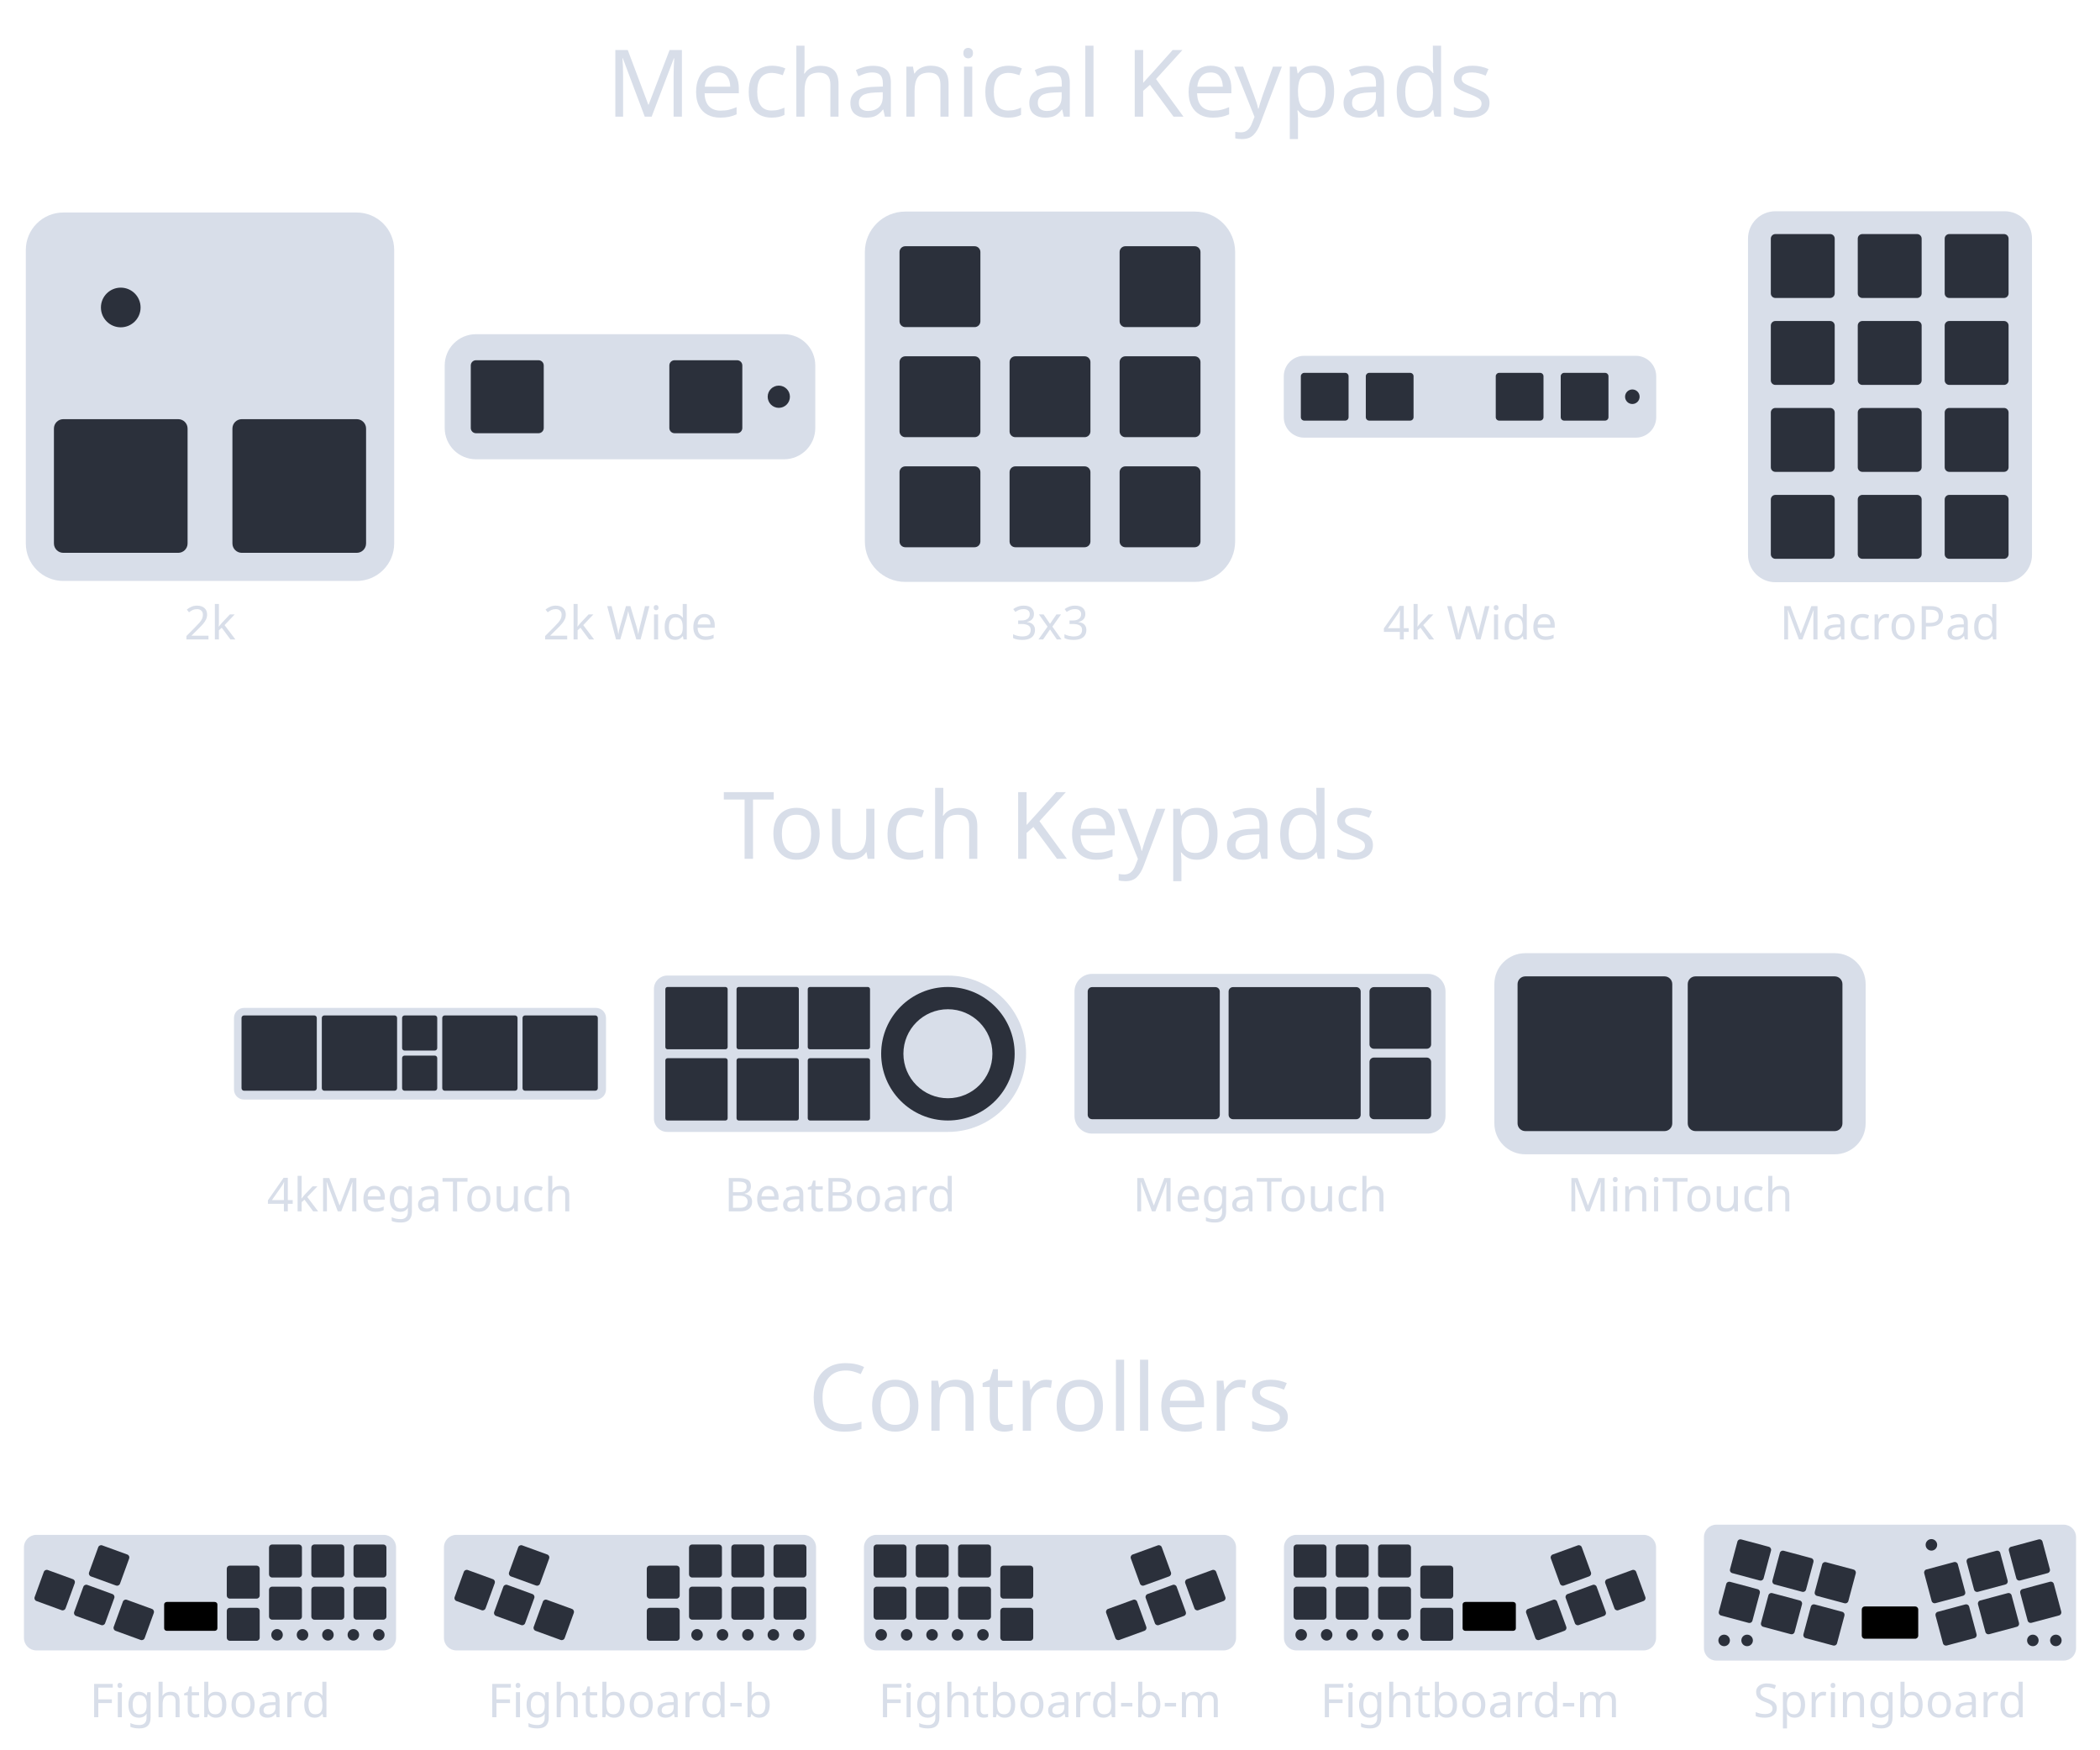
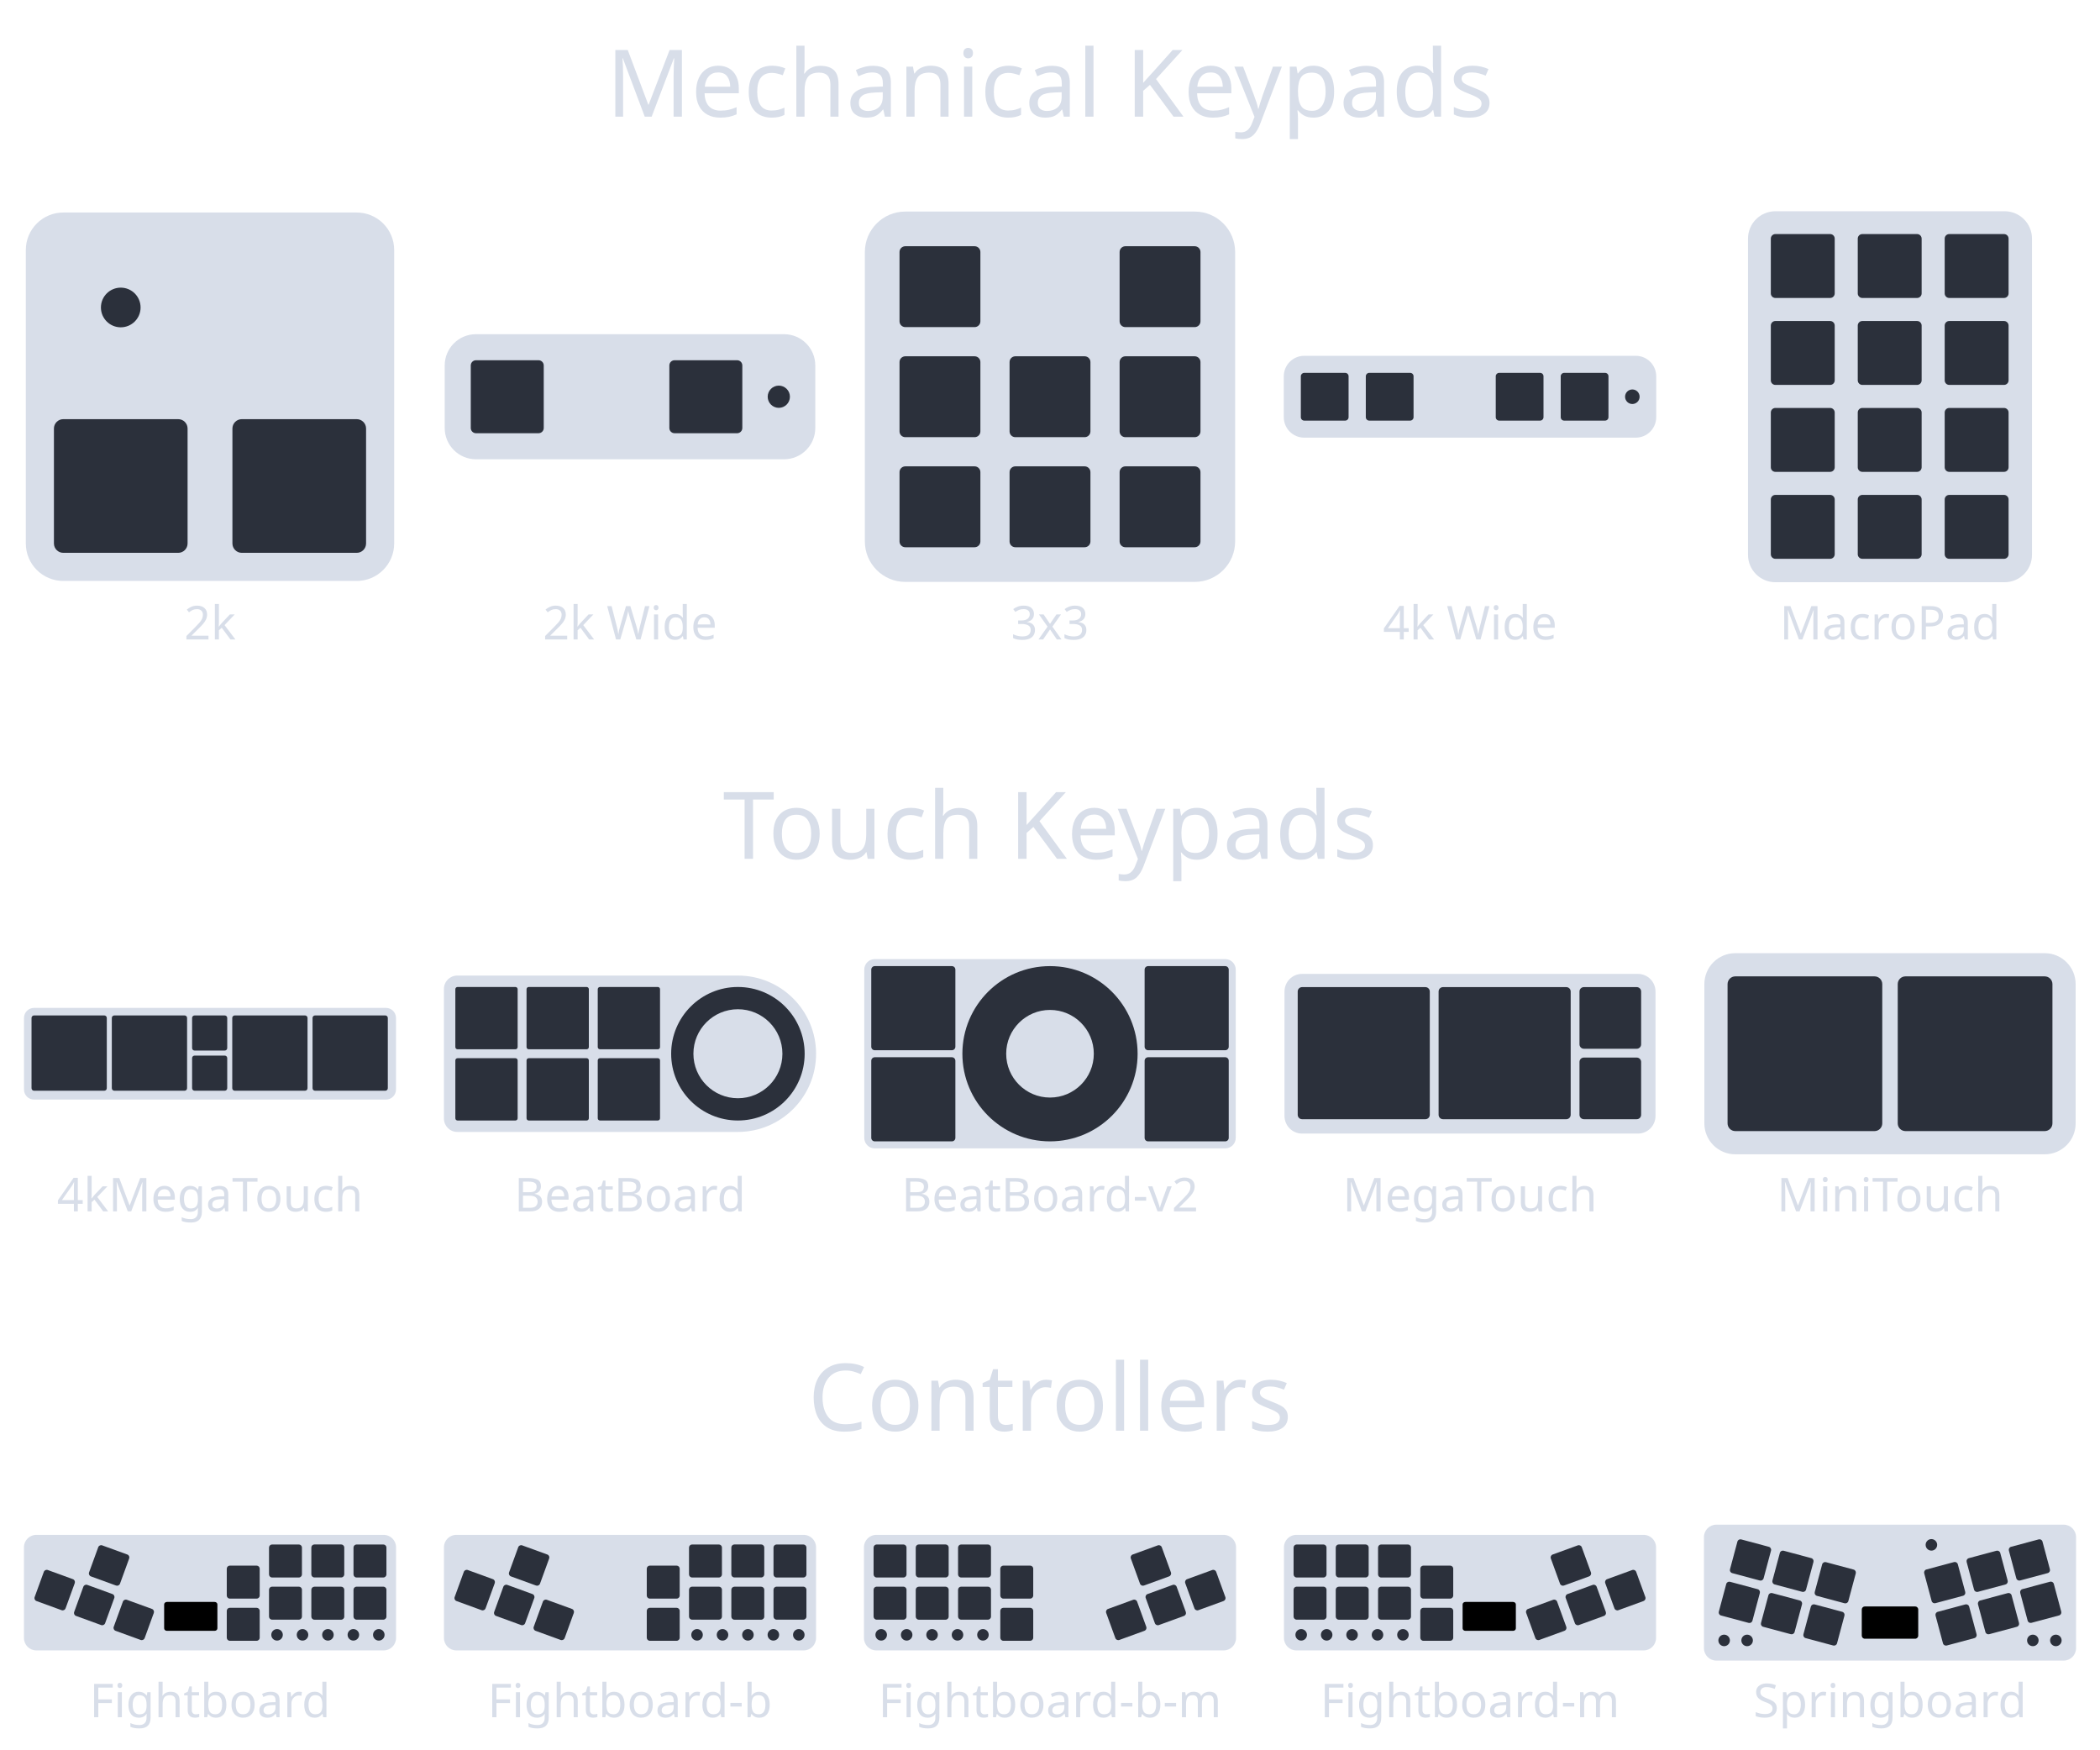
<svg xmlns="http://www.w3.org/2000/svg" viewBox="0 0 900 749.837" width="900" height="749.837">
  <text x="450" y="50" font-family="Nunito, sans-serif" font-size="40" fill="#d8dee9" text-anchor="middle">Mechanical Keypads</text>
  <g transform="translate(10.0023,90) scale(1.06245)">
    <g transform="translate(-0,-0)">
      <g transform="translate(1,1)">
        <rect x="0" y="0" width="148.591" height="148.595" rx="15.118" ry="15.118" style="fill:#d8dee9;stroke:none" />
      </g>
      <g transform="translate(1,1)">
        <rect x="11.339" y="83.343" width="53.913" height="53.913" rx="3.78" ry="3.78" style="fill:#2b303b;stroke:none" />
        <rect x="83.339" y="83.343" width="53.913" height="53.913" rx="3.78" ry="3.78" style="fill:#2b303b;stroke:none" />
        <circle cx="38.295" cy="38.3" r="8" style="fill:#2b303b;stroke:none" />
      </g>
    </g>
  </g>
  <text x="90" y="274" font-family="Nunito, sans-serif" font-size="20" fill="#d8dee9" text-anchor="middle">2k</text>
  <g transform="translate(190,142.607) scale(0.591007)">
    <g transform="translate(-0,-0)">
      <rect x="1" y="1" width="268.724" height="90.7" rx="22.677" ry="22.677" style="fill:#d8dee9;stroke:none" />
      <g>
        <rect x="19.898" y="19.89" width="52.913" height="52.92" rx="3.78" ry="3.78" style="fill:#2b303b;stroke:none" />
        <rect x="163.897" y="19.89" width="52.914" height="52.92" rx="3.78" ry="3.78" style="fill:#2b303b;stroke:none" />
        <ellipse rx="8.059" ry="8.059" cx="243.268" cy="46.35" style="fill:#2b303b;stroke:none" />
      </g>
    </g>
  </g>
  <text x="270" y="274" font-family="Nunito, sans-serif" font-size="20" fill="#d8dee9" text-anchor="middle">2k Wide</text>
  <g transform="translate(370,90) scale(2.47566)">
    <g transform="translate(-0,-0)">
      <rect x="29.525" y="64.73" width="64.1" height="64.1" ry="7" transform="translate(-29.2602,-64.46494)" style="fill:#d8dee9;stroke:none" />
      <g transform="translate(-29.2602,-64.46494)">
        <rect x="35.525" y="70.73" width="14" height="14" rx="1" ry="1" style="fill:#2b303b;stroke:none" />
        <rect x="73.625" y="70.73" width="14" height="14" rx="1" ry="1" style="fill:#2b303b;stroke:none" />
        <rect x="35.525" y="89.78" width="14" height="14" rx="1" ry="1" style="fill:#2b303b;stroke:none" />
        <rect x="54.575" y="89.78" width="14" height="14" rx="1" ry="1" style="fill:#2b303b;stroke:none" />
        <rect x="73.625" y="89.78" width="14" height="14" rx="1" ry="1" style="fill:#2b303b;stroke:none" />
        <rect x="35.525" y="108.83" width="14" height="14" rx="1" ry="1" style="fill:#2b303b;stroke:none" />
        <rect x="54.575" y="108.83" width="14" height="14" rx="1" ry="1" style="fill:#2b303b;stroke:none" />
        <rect x="73.625" y="108.83" width="14" height="14" rx="1" ry="1" style="fill:#2b303b;stroke:none" />
      </g>
    </g>
  </g>
  <text x="450" y="274" font-family="Nunito, sans-serif" font-size="20" fill="#d8dee9" text-anchor="middle">3x3</text>
  <g transform="translate(550,152.268) scale(0.386731)">
    <g transform="translate(-0,-0)">
      <rect x="0.5" y="0.5" width="412.724" height="90.7" rx="22.677" ry="22.677" style="fill:#d8dee9;stroke:none" />
      <g>
        <rect x="19.398" y="19.39" width="52.913" height="52.92" rx="3.78" ry="3.78" style="fill:#2b303b;stroke:none" />
        <rect x="91.398" y="19.39" width="52.913" height="52.92" rx="3.78" ry="3.78" style="fill:#2b303b;stroke:none" />
        <rect x="235.397" y="19.39" width="52.914" height="52.92" rx="3.78" ry="3.78" style="fill:#2b303b;stroke:none" />
        <rect x="307.397" y="19.39" width="52.914" height="52.92" rx="3.78" ry="3.78" style="fill:#2b303b;stroke:none" />
        <ellipse rx="8.059" ry="8.059" cx="386.768" cy="45.85" style="fill:#2b303b;stroke:none" />
      </g>
    </g>
  </g>
  <text x="630" y="274" font-family="Nunito, sans-serif" font-size="20" fill="#d8dee9" text-anchor="middle">4k Wide</text>
  <g transform="translate(748.628,90) scale(0.517456)">
    <g transform="translate(-0,-0)">
      <rect x="1" y="1" width="235.208" height="307.205" rx="22.677" ry="22.677" style="fill:#d8dee9;stroke:none" />
      <g transform="translate(0.5,0.5)">
        <rect x="19.397" y="19.398" width="52.913" height="52.917" rx="3.78" ry="3.78" style="fill:#2b303b;stroke:none" />
        <rect x="91.397" y="19.398" width="52.913" height="52.917" rx="3.78" ry="3.78" style="fill:#2b303b;stroke:none" />
        <rect x="163.397" y="19.398" width="52.913" height="52.917" rx="3.78" ry="3.78" style="fill:#2b303b;stroke:none" />
        <rect x="19.397" y="91.395" width="52.913" height="52.92" rx="3.78" ry="3.78" style="fill:#2b303b;stroke:none" />
        <rect x="91.397" y="91.395" width="52.913" height="52.92" rx="3.78" ry="3.78" style="fill:#2b303b;stroke:none" />
        <rect x="163.397" y="91.395" width="52.913" height="52.92" rx="3.78" ry="3.78" style="fill:#2b303b;stroke:none" />
        <rect x="19.397" y="163.395" width="52.913" height="52.92" rx="3.78" ry="3.78" style="fill:#2b303b;stroke:none" />
        <rect x="91.397" y="163.395" width="52.913" height="52.92" rx="3.78" ry="3.78" style="fill:#2b303b;stroke:none" />
        <rect x="163.397" y="163.395" width="52.913" height="52.92" rx="3.78" ry="3.78" style="fill:#2b303b;stroke:none" />
        <rect x="19.397" y="235.395" width="52.913" height="52.92" rx="3.78" ry="3.78" style="fill:#2b303b;stroke:none" />
        <rect x="91.397" y="235.395" width="52.913" height="52.92" rx="3.78" ry="3.78" style="fill:#2b303b;stroke:none" />
        <rect x="163.397" y="235.395" width="52.913" height="52.92" rx="3.78" ry="3.78" style="fill:#2b303b;stroke:none" />
      </g>
    </g>
  </g>
  <text x="810" y="274" font-family="Nunito, sans-serif" font-size="20" fill="#d8dee9" text-anchor="middle">MacroPad</text>
  <text x="450" y="368" font-family="Nunito, sans-serif" font-size="40" fill="#d8dee9" text-anchor="middle">Touch Keypads</text>
-   <g transform="translate(100,431.607) scale(0.28451)">
+   <g transform="translate(10,431.607) scale(0.28451)">
    <g transform="translate(-0,-0)">
      <g transform="translate(69.0315,-1053.49)">
        <rect x="-68.032" y="1054.49" width="560.37" height="138.06" rx="15.118" ry="15.118" style="fill:#d8dee9;stroke:none" />
        <rect x="-56.693" y="1065.83" width="113.386" height="113.38" rx="3.78" ry="3.78" style="fill:#2b303b;stroke:none" />
        <rect x="64.252" y="1065.83" width="113.386" height="113.38" rx="3.78" ry="3.78" style="fill:#2b303b;stroke:none" />
        <rect x="185.197" y="1065.83" width="52.913" height="52.91" rx="3.78" ry="3.78" style="fill:#2b303b;stroke:none" />
        <rect x="185.197" y="1126.3" width="52.913" height="52.91" rx="3.78" ry="3.78" style="fill:#2b303b;stroke:none" />
        <rect x="314.7" y="12.34" width="113.386" height="113.38" rx="3.78" ry="3.78" transform="translate(-69.0315,1053.49)" style="fill:#2b303b;stroke:none" />
        <rect x="435.645" y="12.34" width="113.386" height="113.38" rx="3.78" ry="3.78" transform="translate(-69.0315,1053.49)" style="fill:#2b303b;stroke:none" />
      </g>
    </g>
  </g>
-   <text x="180" y="519.062" font-family="Nunito, sans-serif" font-size="20" fill="#d8dee9" text-anchor="middle">4kMegaTouch</text>
-   <g transform="translate(280,417.778) scale(0.252294)">
+   <text x="90" y="519.062" font-family="Nunito, sans-serif" font-size="20" fill="#d8dee9" text-anchor="middle">4kMegaTouch</text>
+   <g transform="translate(190,417.778) scale(0.252294)">
    <g transform="translate(-0,-0)">
      <path x="0" y="0" width="632.181" height="265.567" rx="0" ry="0" d="M 22.677,0 H 499.397 A 132.784,132.784 45 0 1 632.181,132.784 132.783,132.783 135 0 1 499.398,265.567 H 22.677 A 22.677,22.677 45 0 1 0,242.89 V 22.677 A 22.677,22.677 135 0 1 22.677,0 Z" transform="translate(1,1)" style="fill:#d8dee9;stroke:none" />
      <g>
        <rect x="20.398" y="20.398" width="105.827" height="105.827" rx="3.78" ry="3.78" style="fill:#2b303b;stroke:none" />
        <rect x="141.343" y="20.398" width="105.827" height="105.827" rx="3.78" ry="3.78" style="fill:#2b303b;stroke:none" />
        <rect x="262.288" y="20.398" width="105.827" height="105.827" rx="3.78" ry="3.78" style="fill:#2b303b;stroke:none" />
        <rect x="262.288" y="141.343" width="105.827" height="105.827" rx="3.78" ry="3.78" style="fill:#2b303b;stroke:none" />
        <rect x="141.343" y="141.343" width="105.827" height="105.827" rx="3.78" ry="3.78" style="fill:#2b303b;stroke:none" />
        <rect x="20.398" y="141.343" width="105.827" height="105.827" rx="3.78" ry="3.78" style="fill:#2b303b;stroke:none" />
        <path d="M 500.398,20.396 A 113.386,113.386 0 0 0 387.012,133.783 113.386,113.386 0 0 0 500.398,247.17 113.386,113.386 0 0 0 613.783,133.783 113.386,113.386 0 0 0 500.398,20.396 Z m 0,37.797 a 75.591,75.591 0 0 1 75.59,75.59 75.591,75.591 0 0 1 -75.59,75.592 75.591,75.591 0 0 1 -75.592,-75.592 75.591,75.591 0 0 1 75.592,-75.59 z" style="fill:#2b303b;stroke:none" />
      </g>
    </g>
  </g>
-   <text x="360" y="519.062" font-family="Nunito, sans-serif" font-size="20" fill="#d8dee9" text-anchor="middle">BeatBoard</text>
-   <g transform="translate(460,416.818) scale(0.499251)">
+   <text x="270" y="519.062" font-family="Nunito, sans-serif" font-size="20" fill="#d8dee9" text-anchor="middle">BeatBoard</text>
+   <g transform="translate(370,410.581) scale(0.397387)">
+     <g transform="translate(-0,-0)">
+       <rect x="1" y="1" width="400.63" height="204.094" rx="11.339" ry="11.339" style="fill:#d8dee9;stroke:none" />
+       <path d="m 201.314,8.559 a 94.488,94.488 0 0 0 -94.488,94.488 94.488,94.488 0 0 0 94.488,94.488 94.488,94.488 0 0 0 94.489,-94.488 94.488,94.488 0 0 0 -94.489,-94.488 z m 0,47.245 a 47.244,47.244 0 0 1 47.245,47.243 47.244,47.244 0 0 1 -47.245,47.243 47.244,47.244 0 0 1 -47.244,-47.243 47.244,47.244 0 0 1 47.244,-47.243 z" style="fill:#2b303b;stroke:none" />
+       <rect x="8.559" y="8.559" width="90.709" height="90.709" rx="3.78" ry="3.78" style="fill:#2b303b;stroke:none" />
+       <rect x="8.559" y="106.827" width="90.709" height="90.709" rx="3.78" ry="3.78" style="fill:#2b303b;stroke:none" />
+       <rect x="303.362" y="8.559" width="90.709" height="90.709" rx="3.78" ry="3.78" style="fill:#2b303b;stroke:none" />
+       <rect x="303.362" y="106.827" width="90.709" height="90.709" rx="3.78" ry="3.78" style="fill:#2b303b;stroke:none" />
+     </g>
+   </g>
+   <text x="450" y="519.062" font-family="Nunito, sans-serif" font-size="20" fill="#d8dee9" text-anchor="middle">BeatBoard-v2</text>
+   <g transform="translate(550,416.818) scale(0.499251)">
    <g transform="translate(-0,-0)">
      <g transform="translate(69.0315,-1053.49)">
        <rect x="-68.032" y="1054.49" width="318.48" height="137.06" rx="15.118" ry="15.118" style="fill:#d8dee9;stroke:none" />
        <rect x="-56.693" y="1065.83" width="113.386" height="113.38" rx="3.78" ry="3.78" style="fill:#2b303b;stroke:none" />
        <rect x="64.252" y="1065.83" width="113.386" height="113.38" rx="3.78" ry="3.78" style="fill:#2b303b;stroke:none" />
        <rect x="185.197" y="1065.83" width="52.913" height="52.91" rx="3.78" ry="3.78" style="fill:#2b303b;stroke:none" />
        <rect x="185.197" y="1126.3" width="52.913" height="52.91" rx="3.78" ry="3.78" style="fill:#2b303b;stroke:none" />
      </g>
    </g>
  </g>
-   <text x="540" y="519.062" font-family="Nunito, sans-serif" font-size="20" fill="#d8dee9" text-anchor="middle">MegaTouch</text>
-   <g transform="translate(640,408) scale(0.877109)">
+   <text x="630" y="519.062" font-family="Nunito, sans-serif" font-size="20" fill="#d8dee9" text-anchor="middle">MegaTouch</text>
+   <g transform="translate(730,408) scale(0.877109)">
    <g transform="translate(-0,-0)">
      <g>
        <rect x="0.5" y="0.5" width="181.417" height="98.26" rx="15.118" ry="15.118" style="fill:#d8dee9;stroke:none" />
        <rect x="11.839" y="11.83" width="75.591" height="75.59" rx="3.78" ry="3.78" style="fill:#2b303b;stroke:none" />
        <rect x="94.988" y="11.83" width="75.591" height="75.59" rx="3.78" ry="3.78" style="fill:#2b303b;stroke:none" />
      </g>
    </g>
  </g>
-   <text x="720" y="519.062" font-family="Nunito, sans-serif" font-size="20" fill="#d8dee9" text-anchor="middle">MiniTouch</text>
+   <text x="810" y="519.062" font-family="Nunito, sans-serif" font-size="20" fill="#d8dee9" text-anchor="middle">MiniTouch</text>
  <text x="450" y="613.062" font-family="Nunito, sans-serif" font-size="40" fill="#d8dee9" text-anchor="middle">Controllers</text>
  <g transform="translate(10,657.425) scale(0.265781)">
    <g transform="translate(-0,-0)">
      <rect x="1" y="1" width="600" height="186.31" rx="20" ry="20" style="fill:#d8dee9;stroke:none" />
      <g transform="translate(1,1)">
        <rect x="226.062" y="108.15" width="85.863" height="46.585" rx="4.531" ry="3.999" style="fill:#000000;stroke:none" />
      </g>
      <g transform="translate(1,1)">
        <rect x="327.043" y="49.576" width="53.09" height="53.219" rx="5" ry="5" style="fill:#2b303b;stroke:none" />
        <rect x="395.159" y="15.519" width="53.09" height="53.219" rx="5" ry="5" style="fill:#2b303b;stroke:none" />
        <rect x="463.403" y="15.459" width="53.09" height="53.219" rx="5" ry="5" style="fill:#2b303b;stroke:none" />
        <rect x="531.389" y="15.523" width="53.09" height="53.219" rx="5" ry="5" style="fill:#2b303b;stroke:none" />
        <rect x="531.389" y="83.509" width="53.09" height="53.219" rx="5" ry="5" style="fill:#2b303b;stroke:none" />
        <rect x="463.403" y="83.574" width="53.09" height="53.219" rx="5" ry="5" style="fill:#2b303b;stroke:none" />
        <rect x="395.159" y="83.51" width="53.09" height="53.219" rx="5" ry="5" style="fill:#2b303b;stroke:none" />
        <rect x="327.043" y="117.567" width="53.09" height="53.219" rx="5" ry="5" style="fill:#2b303b;stroke:none" />
        <rect x="186.728" y="41.631" width="53.09" height="53.219" rx="5" ry="5" transform="rotate(20)" style="fill:#2b303b;stroke:none" />
        <rect x="118.614" y="40.876" width="53.09" height="53.219" rx="5" ry="5" transform="rotate(20)" style="fill:#2b303b;stroke:none" />
        <rect x="50.506" y="40.137" width="53.09" height="53.219" rx="5" ry="5" transform="rotate(20)" style="fill:#2b303b;stroke:none" />
        <rect x="119.366" y="-27.225" width="53.09" height="53.219" rx="5" ry="5" transform="rotate(20)" style="fill:#2b303b;stroke:none" />
        <ellipse rx="9.3" ry="9.29" cx="572.204" cy="161.181" style="fill:#2b303b;stroke:none" />
        <ellipse rx="9.3" ry="9.29" cx="408.116" cy="161.181" style="fill:#2b303b;stroke:none" />
        <ellipse rx="9.3" ry="9.29" cx="449.179" cy="161.181" style="fill:#2b303b;stroke:none" />
        <ellipse rx="9.3" ry="9.29" cx="490.144" cy="161.181" style="fill:#2b303b;stroke:none" />
        <ellipse rx="9.3" ry="9.29" cx="531.174" cy="161.181" style="fill:#2b303b;stroke:none" />
      </g>
    </g>
  </g>
  <text x="90" y="735.837" font-family="Nunito, sans-serif" font-size="20" fill="#d8dee9" text-anchor="middle">Fightboard</text>
  <g transform="translate(190,657.425) scale(0.265781)">
    <g transform="translate(-0,-0)">
      <rect x="1" y="1" width="600" height="186.31" rx="20" ry="20" style="fill:#d8dee9;stroke:none" />
      <g transform="translate(1,1)">
        <rect x="327.043" y="49.576" width="53.09" height="53.219" rx="5" ry="5" style="fill:#2b303b;stroke:none" />
        <rect x="395.159" y="15.519" width="53.09" height="53.219" rx="5" ry="5" style="fill:#2b303b;stroke:none" />
        <rect x="463.403" y="15.459" width="53.09" height="53.219" rx="5" ry="5" style="fill:#2b303b;stroke:none" />
        <rect x="531.389" y="15.523" width="53.09" height="53.219" rx="5" ry="5" style="fill:#2b303b;stroke:none" />
        <rect x="531.389" y="83.509" width="53.09" height="53.219" rx="5" ry="5" style="fill:#2b303b;stroke:none" />
        <rect x="463.403" y="83.574" width="53.09" height="53.219" rx="5" ry="5" style="fill:#2b303b;stroke:none" />
        <rect x="395.159" y="83.51" width="53.09" height="53.219" rx="5" ry="5" style="fill:#2b303b;stroke:none" />
        <rect x="327.043" y="117.567" width="53.09" height="53.219" rx="5" ry="5" style="fill:#2b303b;stroke:none" />
        <rect x="186.728" y="41.631" width="53.09" height="53.219" rx="5" ry="5" transform="rotate(20)" style="fill:#2b303b;stroke:none" />
        <rect x="118.614" y="40.876" width="53.09" height="53.219" rx="5" ry="5" transform="rotate(20)" style="fill:#2b303b;stroke:none" />
        <rect x="50.506" y="40.137" width="53.09" height="53.219" rx="5" ry="5" transform="rotate(20)" style="fill:#2b303b;stroke:none" />
        <rect x="119.366" y="-27.225" width="53.09" height="53.219" rx="5" ry="5" transform="rotate(20)" style="fill:#2b303b;stroke:none" />
        <ellipse rx="9.3" ry="9.29" cx="572.204" cy="161.181" style="fill:#2b303b;stroke:none" />
        <ellipse rx="9.3" ry="9.29" cx="408.116" cy="161.181" style="fill:#2b303b;stroke:none" />
        <ellipse rx="9.3" ry="9.29" cx="449.179" cy="161.181" style="fill:#2b303b;stroke:none" />
        <ellipse rx="9.3" ry="9.29" cx="490.144" cy="161.181" style="fill:#2b303b;stroke:none" />
        <ellipse rx="9.3" ry="9.29" cx="531.174" cy="161.181" style="fill:#2b303b;stroke:none" />
      </g>
    </g>
  </g>
  <text x="270" y="735.837" font-family="Nunito, sans-serif" font-size="20" fill="#d8dee9" text-anchor="middle">Fightboard-b</text>
  <g transform="translate(370,657.425) scale(0.265781)">
    <g transform="translate(-0,-0)">
      <rect x="-601" y="1" width="600" height="186.31" rx="20" ry="20" transform="scale(-1,1)" style="fill:#d8dee9;stroke:none" />
      <g transform="translate(1,1)">
        <rect x="-272.957" y="49.576" width="53.09" height="53.219" rx="5" ry="5" transform="scale(-1,1)" style="fill:#2b303b;stroke:none" />
        <rect x="-204.841" y="15.519" width="53.09" height="53.219" rx="5" ry="5" transform="scale(-1,1)" style="fill:#2b303b;stroke:none" />
        <rect x="-136.597" y="15.459" width="53.09" height="53.219" rx="5" ry="5" transform="scale(-1,1)" style="fill:#2b303b;stroke:none" />
        <rect x="-68.611" y="15.523" width="53.09" height="53.219" rx="5" ry="5" transform="scale(-1,1)" style="fill:#2b303b;stroke:none" />
        <rect x="-68.611" y="83.509" width="53.09" height="53.219" rx="5" ry="5" transform="scale(-1,1)" style="fill:#2b303b;stroke:none" />
        <rect x="-136.597" y="83.574" width="53.09" height="53.219" rx="5" ry="5" transform="scale(-1,1)" style="fill:#2b303b;stroke:none" />
        <rect x="-204.841" y="83.51" width="53.09" height="53.219" rx="5" ry="5" transform="scale(-1,1)" style="fill:#2b303b;stroke:none" />
        <rect x="-272.957" y="117.567" width="53.09" height="53.219" rx="5" ry="5" transform="scale(-1,1)" style="fill:#2b303b;stroke:none" />
        <rect x="-377.088" y="246.843" width="53.09" height="53.219" rx="5" ry="5" transform="matrix(-0.9396926,0.3420201,0.3420201,0.9396926,0,0)" style="fill:#2b303b;stroke:none" />
        <rect x="-445.201" y="246.088" width="53.09" height="53.219" rx="5" ry="5" transform="matrix(-0.9396926,0.3420201,0.3420201,0.9396926,0,0)" style="fill:#2b303b;stroke:none" />
        <rect x="-513.31" y="245.349" width="53.09" height="53.219" rx="5" ry="5" transform="matrix(-0.9396926,0.3420201,0.3420201,0.9396926,0,0)" style="fill:#2b303b;stroke:none" />
        <rect x="-444.45" y="177.987" width="53.09" height="53.219" rx="5" ry="5" transform="matrix(-0.9396926,0.3420201,0.3420201,0.9396926,0,0)" style="fill:#2b303b;stroke:none" />
        <ellipse rx="9.3" ry="9.29" cx="191.884" cy="161.181" style="fill:#2b303b;stroke:none" />
        <ellipse rx="9.3" ry="9.29" cx="27.796" cy="161.181" style="fill:#2b303b;stroke:none" />
        <ellipse rx="9.3" ry="9.29" cx="68.858" cy="161.181" style="fill:#2b303b;stroke:none" />
        <ellipse rx="9.3" ry="9.29" cx="109.823" cy="161.181" style="fill:#2b303b;stroke:none" />
        <ellipse rx="9.3" ry="9.29" cx="150.853" cy="161.181" style="fill:#2b303b;stroke:none" />
      </g>
    </g>
  </g>
  <text x="450" y="735.837" font-family="Nunito, sans-serif" font-size="20" fill="#d8dee9" text-anchor="middle">Fightboard-b-m</text>
  <g transform="translate(550,657.425) scale(0.265781)">
    <g transform="translate(-0,-0)">
      <rect x="-601" y="1" width="600" height="186.31" rx="20" ry="20" transform="scale(-1,1)" style="fill:#d8dee9;stroke:none" />
      <g transform="translate(1,1)">
        <rect x="-373.938" y="108.15" width="85.863" height="46.585" rx="4.531" ry="3.999" transform="scale(-1,1)" style="fill:#000000;stroke:none" />
      </g>
      <g transform="translate(1,1)">
        <rect x="-272.957" y="49.576" width="53.09" height="53.219" rx="5" ry="5" transform="scale(-1,1)" style="fill:#2b303b;stroke:none" />
        <rect x="-204.841" y="15.519" width="53.09" height="53.219" rx="5" ry="5" transform="scale(-1,1)" style="fill:#2b303b;stroke:none" />
        <rect x="-136.597" y="15.459" width="53.09" height="53.219" rx="5" ry="5" transform="scale(-1,1)" style="fill:#2b303b;stroke:none" />
        <rect x="-68.611" y="15.523" width="53.09" height="53.219" rx="5" ry="5" transform="scale(-1,1)" style="fill:#2b303b;stroke:none" />
        <rect x="-68.611" y="83.509" width="53.09" height="53.219" rx="5" ry="5" transform="scale(-1,1)" style="fill:#2b303b;stroke:none" />
        <rect x="-136.597" y="83.574" width="53.09" height="53.219" rx="5" ry="5" transform="scale(-1,1)" style="fill:#2b303b;stroke:none" />
        <rect x="-204.841" y="83.51" width="53.09" height="53.219" rx="5" ry="5" transform="scale(-1,1)" style="fill:#2b303b;stroke:none" />
        <rect x="-272.957" y="117.567" width="53.09" height="53.219" rx="5" ry="5" transform="scale(-1,1)" style="fill:#2b303b;stroke:none" />
        <rect x="-377.088" y="246.843" width="53.09" height="53.219" rx="5" ry="5" transform="matrix(-0.9396926,0.3420201,0.3420201,0.9396926,0,0)" style="fill:#2b303b;stroke:none" />
        <rect x="-445.201" y="246.088" width="53.09" height="53.219" rx="5" ry="5" transform="matrix(-0.9396926,0.3420201,0.3420201,0.9396926,0,0)" style="fill:#2b303b;stroke:none" />
        <rect x="-513.31" y="245.349" width="53.09" height="53.219" rx="5" ry="5" transform="matrix(-0.9396926,0.3420201,0.3420201,0.9396926,0,0)" style="fill:#2b303b;stroke:none" />
        <rect x="-444.45" y="177.987" width="53.09" height="53.219" rx="5" ry="5" transform="matrix(-0.9396926,0.3420201,0.3420201,0.9396926,0,0)" style="fill:#2b303b;stroke:none" />
        <ellipse rx="9.3" ry="9.29" cx="191.884" cy="161.181" style="fill:#2b303b;stroke:none" />
        <ellipse rx="9.3" ry="9.29" cx="27.796" cy="161.181" style="fill:#2b303b;stroke:none" />
        <ellipse rx="9.3" ry="9.29" cx="68.858" cy="161.181" style="fill:#2b303b;stroke:none" />
        <ellipse rx="9.3" ry="9.29" cx="109.823" cy="161.181" style="fill:#2b303b;stroke:none" />
        <ellipse rx="9.3" ry="9.29" cx="150.853" cy="161.181" style="fill:#2b303b;stroke:none" />
      </g>
    </g>
  </g>
  <text x="630" y="735.837" font-family="Nunito, sans-serif" font-size="20" fill="#d8dee9" text-anchor="middle">Fightboard-m</text>
  <g transform="translate(730,653.062) scale(0.265717)">
    <g transform="translate(-0,-0)">
      <rect x="1" y="1" width="600.145" height="219.193" rx="20" ry="20" style="fill:#d8dee9;stroke:none" />
      <g>
        <rect x="255.543" y="132.851" width="91.059" height="52.091" rx="5" ry="5" style="fill:#000000;stroke:none" />
      </g>
      <g>
        <rect x="-116.544" y="8.102" width="56.119" height="56.253" rx="5" ry="5" transform="matrix(-0.9659258,-0.258819,-0.258819,0.9659258,0,0)" style="fill:#2b303b;stroke:none" />
        <rect x="-187.376" y="8.024" width="56.119" height="56.253" rx="5" ry="5" transform="matrix(-0.9659258,-0.258819,-0.258819,0.9659258,0,0)" style="fill:#2b303b;stroke:none" />
        <rect x="323.561" y="234.559" width="56.119" height="56.253" rx="5" ry="5" transform="rotate(-15)" style="fill:#2b303b;stroke:none" />
        <rect x="-258.066" y="78.717" width="56.119" height="56.253" rx="5" ry="5" transform="matrix(-0.9659258,-0.258819,-0.258819,0.9659258,0,0)" style="fill:#2b303b;stroke:none" />
        <rect x="-187.233" y="78.792" width="56.119" height="56.253" rx="5" ry="5" transform="matrix(-0.9659258,-0.258819,-0.258819,0.9659258,0,0)" style="fill:#2b303b;stroke:none" />
        <rect x="-116.828" y="78.792" width="56.119" height="56.253" rx="5" ry="5" transform="matrix(-0.9659258,-0.258819,-0.258819,0.9659258,0,0)" style="fill:#2b303b;stroke:none" />
        <rect x="323.561" y="163.87" width="56.119" height="56.253" rx="5" ry="5" transform="rotate(-15)" style="fill:#2b303b;stroke:none" />
        <rect x="394.395" y="163.944" width="56.119" height="56.253" rx="5" ry="5" transform="rotate(-15)" style="fill:#2b303b;stroke:none" />
        <rect x="464.941" y="163.875" width="56.119" height="56.253" rx="5" ry="5" transform="rotate(-15)" style="fill:#2b303b;stroke:none" />
        <rect x="464.943" y="234.559" width="56.119" height="56.253" rx="5" ry="5" transform="rotate(-15)" style="fill:#2b303b;stroke:none" />
        <rect x="394.391" y="234.646" width="56.119" height="56.253" rx="5" ry="5" transform="rotate(-15)" style="fill:#2b303b;stroke:none" />
        <rect x="-258.067" y="8.179" width="56.119" height="56.253" rx="5" ry="5" transform="matrix(-0.9659258,-0.258819,-0.258819,0.9659258,0,0)" style="fill:#2b303b;stroke:none" />
        <ellipse rx="9.302" ry="9.302" cx="33.542" cy="187.652" style="fill:#2b303b;stroke:none" />
        <ellipse rx="9.302" ry="9.302" cx="70.625" cy="187.652" style="fill:#2b303b;stroke:none" />
        <ellipse rx="9.302" ry="9.302" cx="531.47" cy="187.652" style="fill:#2b303b;stroke:none" />
        <ellipse rx="9.302" ry="9.302" cx="568.578" cy="187.652" style="fill:#2b303b;stroke:none" />
        <ellipse rx="9.302" ry="9.302" cx="367.842" cy="33.54" style="fill:#2b303b;stroke:none" />
      </g>
    </g>
  </g>
  <text x="810" y="735.837" font-family="Nunito, sans-serif" font-size="20" fill="#d8dee9" text-anchor="middle">Springboard</text>
</svg>
